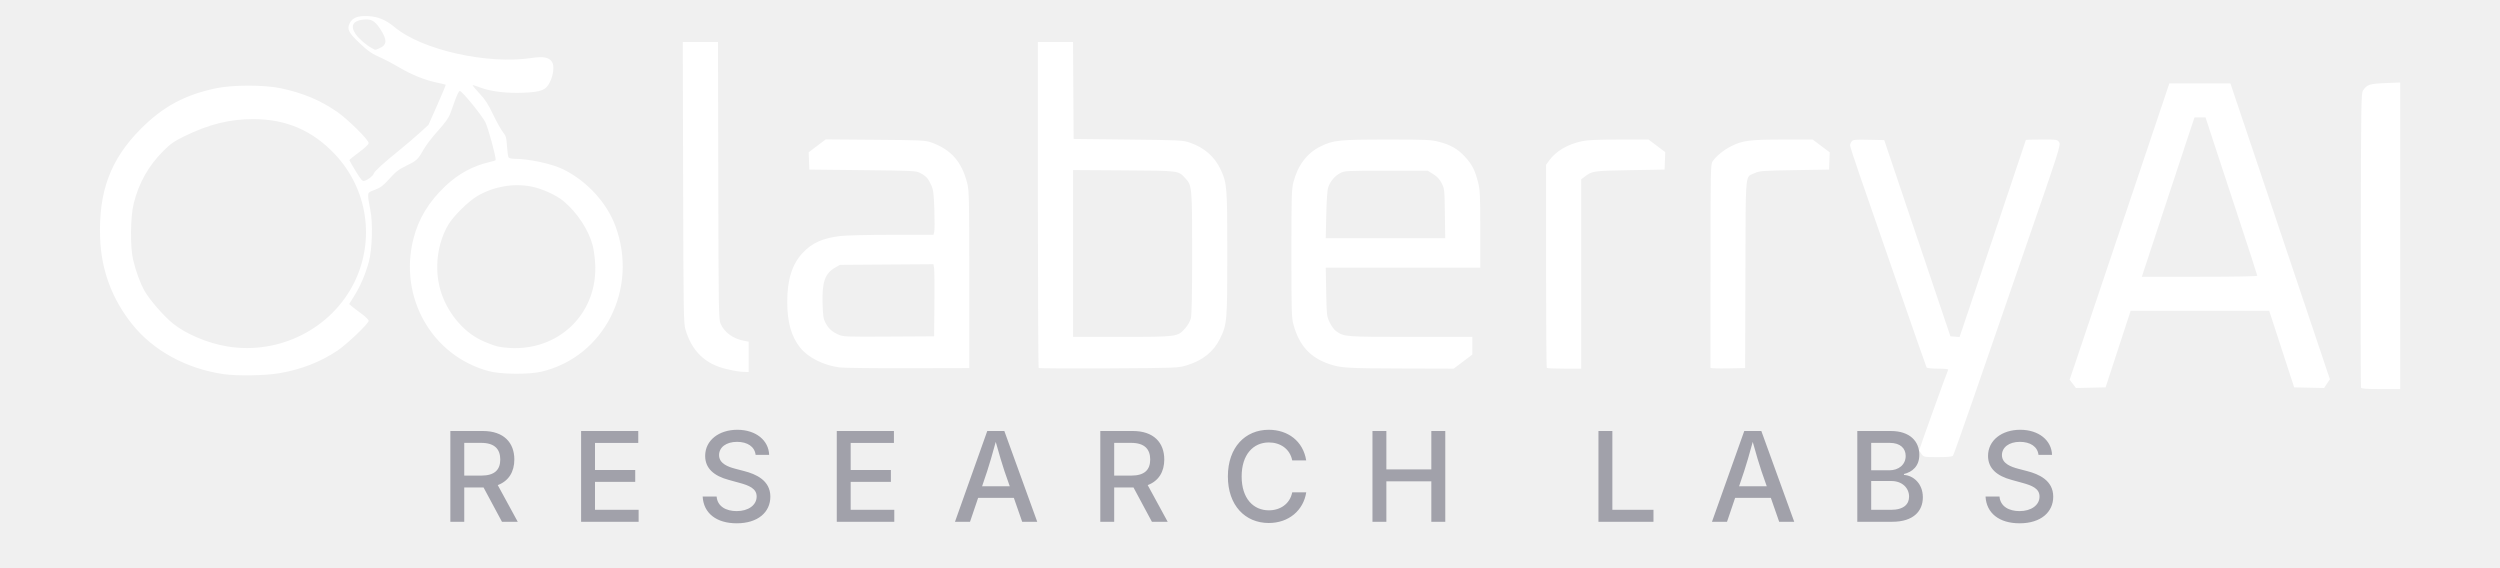
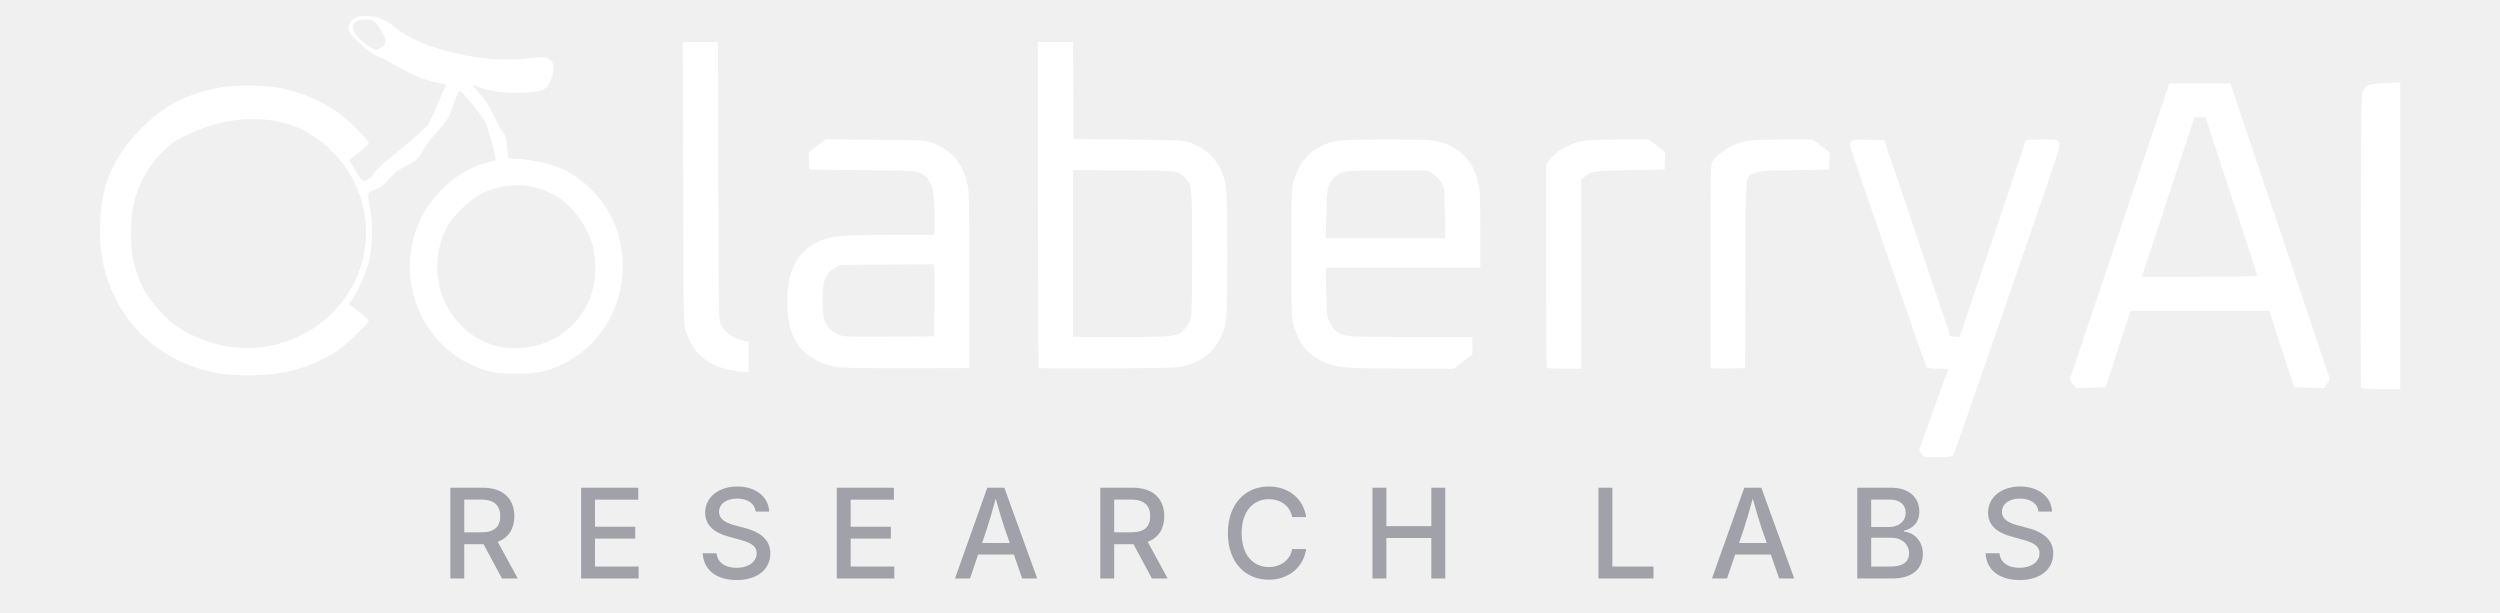
- <svg xmlns="http://www.w3.org/2000/svg" viewBox="0 30 2204 500">
+ <svg xmlns="http://www.w3.org/2000/svg" viewBox="0 30 2204 540">
  <path d="M 1878.38 304.00 L 1856.29 371.50 L 1843.22 371.78 L 1830.15 372.06 L 1827.38 368.42 L 1824.60 364.79 L 1850.55 287.66 C1864.82,245.24 1884.60,186.45 1894.50,157.02 L 1912.50 103.50 L 1966.31 103.50 L 1975.24 130.00 C1980.16,144.57 1999.90,203.27 2019.11,260.42 L 2054.04 364.35 L 2051.48 368.20 L 2048.93 372.06 L 2035.74 371.78 L 2022.54 371.50 L 2000.53 304.00 ZM 2116.00 102.71 L 2116.00 373.00 L 2098.97 373.00 C2086.19,373.00 2081.82,372.69 2081.45,371.74 C2081.19,371.05 2081.09,312.41 2081.24,241.45 C2081.48,120.11 2081.61,112.25 2083.26,109.72 C2086.62,104.60 2089.02,103.81 2103.00,103.24 ZM 1908.43 212.75 L 1888.24 274.00 L 1939.12 274.00 C1970.64,274.00 1990.00,273.64 1990.00,273.05 C1990.00,272.53 1982.83,250.36 1974.06,223.80 C1965.29,197.23 1955.03,166.05 1951.26,154.50 L 1944.40 133.50 L 1934.67 133.50 L 1931.65 142.50 C1929.99,147.45 1919.54,179.06 1908.43,212.75 Z" fill="white" />
  <path d="M 246.18 359.05 C233.92,361.15 209.14,361.56 197.35,359.87 C164.39,355.13 135.03,339.11 116.38,315.68 C98.67,293.44 89.31,268.20 88.27,239.92 C86.77,198.82 97.42,170.32 124.37,143.37 C143.83,123.91 162.76,113.71 190.31,107.84 C204.92,104.73 233.04,104.72 247.60,107.82 C267.39,112.04 282.58,118.43 297.50,128.81 C306.83,135.31 325.00,153.32 325.00,156.08 C325.00,157.29 321.96,160.21 316.52,164.23 C311.86,167.68 308.03,170.79 308.02,171.15 C308.01,171.50 310.53,175.90 313.62,180.93 C318.49,188.85 319.52,189.97 321.37,189.40 C324.70,188.36 328.82,185.14 329.49,183.03 C330.15,180.96 338.35,173.49 352.50,162.08 C357.45,158.09 365.15,151.52 369.61,147.47 L 377.71 140.11 L 385.52 122.55 C389.81,112.90 393.14,104.85 392.91,104.68 C392.69,104.50 389.11,103.65 384.96,102.77 C374.43,100.56 363.12,96.00 352.00,89.47 C346.77,86.41 340.48,83.01 338.00,81.93 C327.79,77.44 324.86,75.48 316.67,67.68 C307.21,58.66 305.79,55.76 308.27,50.55 C310.65,45.58 315.67,43.66 324.90,44.22 C333.50,44.73 340.35,47.64 348.00,54.02 C372.03,74.05 429.67,87.00 468.61,81.13 C479.09,79.54 483.96,80.49 486.67,84.62 C488.86,87.96 487.93,96.23 484.63,102.73 C481.23,109.46 477.28,111.02 461.97,111.74 C447.65,112.40 433.05,110.75 424.38,107.49 C420.74,106.12 417.31,105.00 416.76,105.00 C416.21,105.00 418.74,108.16 422.39,112.03 C427.65,117.60 430.19,121.49 434.64,130.78 C437.73,137.23 441.65,144.26 443.34,146.41 C446.09,149.90 446.48,151.26 446.97,158.91 C447.27,163.64 447.87,168.06 448.31,168.75 C448.76,169.44 451.00,170.00 453.31,170.00 C466.65,170.01 487.13,174.50 497.31,179.65 C517.68,189.96 534.81,208.65 542.41,228.88 C563.25,284.37 532.74,344.66 477.24,357.68 C466.08,360.30 441.48,360.05 430.91,357.20 C380.72,343.71 351.37,292.14 364.48,240.47 C368.98,222.74 377.99,207.90 392.73,193.95 C404.03,183.26 417.14,176.13 431.34,172.95 C434.45,172.25 437.00,171.41 437.00,171.08 C437.00,166.98 430.33,142.62 427.88,137.76 C424.79,131.64 407.82,110.79 405.44,110.20 C404.74,110.02 403.08,113.15 401.45,117.70 C399.92,121.99 397.83,127.75 396.81,130.50 C395.55,133.90 392.12,138.63 386.13,145.27 C381.29,150.64 375.78,157.75 373.91,161.07 C368.54,170.58 367.49,171.59 358.57,175.91 C351.56,179.30 349.04,181.23 343.44,187.46 C337.87,193.65 335.68,195.33 330.61,197.27 C324.74,199.53 324.50,199.75 324.57,203.06 C324.61,204.95 325.45,210.27 326.44,214.89 C328.85,226.16 328.18,249.85 325.12,261.04 C322.22,271.66 317.68,282.24 312.38,290.74 L 307.83 298.04 L 310.17 300.05 C311.45,301.15 315.31,304.10 318.75,306.61 C322.19,309.12 325.00,311.92 325.01,312.84 C325.02,315.21 305.71,333.64 297.46,339.13 C282.28,349.22 265.45,355.76 246.18,359.05 ZM 1046.00 352.14 C1038.63,354.36 1037.48,354.41 977.47,354.76 C943.91,354.95 916.12,354.79 915.72,354.39 C915.32,353.99 915.00,289.17 915.00,210.33 L 915.00 67.00 L 945.98 67.00 L 946.50 152.50 L 994.50 153.02 C1040.00,153.51 1042.82,153.65 1048.71,155.65 C1061.59,160.04 1070.75,167.97 1076.08,179.36 C1081.73,191.44 1081.97,194.35 1081.97,253.50 C1081.97,313.57 1081.76,315.94 1075.54,328.59 C1069.83,340.19 1060.23,347.84 1046.00,352.14 ZM 200.14 335.39 C246.22,343.12 292.55,319.67 312.58,278.49 C330.84,240.96 323.89,196.18 295.10,165.79 C275.39,144.99 252.22,135.04 223.38,135.01 C202.45,134.99 183.97,139.59 162.40,150.19 C153.41,154.60 150.30,156.78 144.04,163.03 C130.90,176.15 122.35,191.34 117.82,209.63 C114.97,221.14 114.69,247.38 117.29,258.70 C119.67,269.02 123.43,279.28 127.47,286.52 C131.75,294.16 144.49,308.79 152.48,315.23 C163.89,324.43 183.04,332.53 200.14,335.39 ZM 1289.79 348.80 L 1281.57 355.00 L 1236.04 354.87 C1187.61,354.74 1182.11,354.41 1172.01,351.00 C1155.02,345.28 1145.32,334.58 1140.27,316.00 C1138.68,310.15 1138.50,303.92 1138.50,253.50 C1138.50,203.60 1138.69,196.76 1140.24,190.75 C1144.09,175.75 1152.29,164.93 1164.25,159.05 C1175.45,153.56 1180.48,153.04 1222.59,153.02 C1257.30,153.00 1261.37,153.18 1268.41,154.98 C1278.74,157.62 1285.08,161.23 1291.45,168.12 C1297.72,174.89 1300.27,179.83 1302.99,190.45 C1304.81,197.58 1305.00,201.52 1305.00,232.16 L 1305.00 266.00 L 1168.78 266.00 L 1169.17 287.25 C1169.55,307.59 1169.68,308.74 1172.15,314.09 C1173.59,317.18 1176.11,320.65 1177.81,321.86 C1184.98,326.97 1185.35,327.00 1243.63,327.00 L 1298.00 327.00 L 1298.00 342.60 ZM 854.50 276.50 L 854.50 354.50 L 800.50 354.63 C770.80,354.70 743.65,354.38 740.16,353.93 C726.23,352.11 712.76,345.42 705.71,336.82 C697.69,327.03 694.03,314.26 694.03,296.00 C694.03,276.51 698.34,262.90 707.65,252.94 C715.81,244.22 725.23,239.98 740.65,238.09 C745.54,237.49 765.94,237.00 786.23,237.00 L 822.96 237.00 L 823.63 234.35 C823.99,232.89 824.04,224.14 823.73,214.92 C823.25,200.82 822.82,197.39 821.04,193.36 C818.41,187.42 816.59,185.37 811.50,182.64 C807.62,180.56 806.15,180.49 760.50,180.00 L 713.50 179.50 L 713.21 171.87 L 712.92 164.24 L 728.00 152.88 L 771.75 153.23 C812.97,153.55 815.83,153.69 821.21,155.64 C838.52,161.90 847.85,172.53 852.71,191.50 C854.36,197.94 854.50,204.78 854.50,276.50 ZM 438.51 335.38 C441.80,336.18 448.41,336.87 453.18,336.92 C495.57,337.32 527.23,304.18 524.69,262.04 C524.38,256.79 523.41,249.80 522.55,246.50 C518.96,232.80 508.93,217.47 497.00,207.47 C490.34,201.89 477.82,196.24 467.99,194.37 C452.39,191.41 435.24,194.46 421.00,202.72 C413.03,207.35 399.66,220.52 395.18,228.17 C385.49,244.70 382.82,266.64 388.20,285.50 C393.63,304.54 407.75,322.02 424.01,329.84 C428.69,332.09 435.21,334.59 438.51,335.38 ZM 946.00 179.92 L 946.00 327.00 L 988.82 327.00 C1037.87,327.00 1038.23,326.95 1044.88,319.40 C1047.15,316.83 1049.23,313.13 1049.88,310.55 C1050.64,307.56 1051.00,288.86 1051.00,253.24 C1051.00,195.32 1050.84,193.54 1045.18,187.35 C1038.74,180.32 1040.37,180.53 990.75,180.21 ZM 1721.74 431.75 C1721.05,432.63 1717.10,433.00 1708.45,433.00 C1696.35,433.00 1696.11,432.96 1694.07,430.37 C1692.93,428.92 1692.00,427.35 1692.00,426.90 C1692.00,425.90 1716.67,357.34 1717.53,355.95 C1717.89,355.37 1714.39,355.00 1708.62,355.00 C1703.39,355.00 1698.84,354.56 1698.51,354.01 C1698.17,353.47 1686.64,320.51 1672.89,280.76 C1659.13,241.02 1644.08,197.56 1639.44,184.18 C1634.80,170.80 1631.01,159.10 1631.03,158.18 C1631.05,157.26 1631.67,155.70 1632.41,154.72 C1633.61,153.14 1635.30,152.97 1647.45,153.22 L 1661.14 153.50 L 1678.17 204.00 C1687.53,231.77 1700.66,270.70 1707.35,290.50 L 1719.50 326.50 L 1723.53 326.80 L 1727.56 327.09 L 1731.71 314.80 C1733.98,308.03 1747.13,269.04 1760.92,228.15 C1774.72,187.25 1786.00,153.62 1786.00,153.40 C1786.00,153.18 1792.25,153.00 1799.89,153.00 C1813.47,153.00 1813.80,153.05 1815.36,155.42 C1816.88,157.75 1815.73,161.36 1785.88,247.67 C1768.79,297.08 1747.59,358.42 1738.77,384.00 C1729.94,409.58 1722.28,431.06 1721.74,431.75 ZM 660.00 331.22 L 660.00 358.00 L 656.25 357.86 C651.38,357.69 648.96,357.30 640.50,355.36 C621.81,351.08 609.92,339.63 604.30,320.50 C602.67,314.94 602.52,305.50 602.24,190.75 L 601.94 67.00 L 632.96 67.00 L 633.23 189.25 C633.48,304.51 633.60,311.73 635.30,315.50 C638.79,323.24 646.38,328.69 656.25,330.52 ZM 1394.00 188.10 L 1394.00 355.00 L 1379.17 355.00 C1371.01,355.00 1364.03,354.70 1363.67,354.33 C1363.30,353.97 1363.00,313.53 1363.00,264.48 L 1363.00 175.30 L 1365.87 171.34 C1371.76,163.21 1382.13,157.14 1394.67,154.48 C1399.61,153.44 1408.66,153.03 1427.41,153.02 L 1453.32 153.00 L 1460.70 158.55 L 1468.08 164.11 L 1467.79 171.80 L 1467.50 179.50 L 1437.00 180.02 C1404.82,180.56 1403.67,180.73 1397.25,185.62 ZM 1538.76 271.57 L 1538.50 354.50 L 1523.25 354.78 C1514.86,354.93 1507.99,354.70 1507.97,354.28 C1507.96,353.85 1507.96,313.29 1507.98,264.14 C1508.02,177.21 1508.07,174.70 1509.97,172.04 C1513.30,167.37 1519.68,162.19 1526.10,158.95 C1536.20,153.85 1542.46,153.04 1571.78,153.02 L 1598.06 153.00 L 1605.57 158.65 L 1613.08 164.30 L 1612.79 171.90 L 1612.50 179.50 L 1582.00 180.00 C1553.68,180.46 1551.18,180.65 1547.00,182.60 C1545.23,183.43 1543.84,183.75 1542.77,184.49 C1538.96,187.14 1538.94,195.23 1538.81,250.85 C1538.80,257.13 1538.78,264.02 1538.76,271.57 ZM 739.00 324.92 C743.32,326.89 745.06,326.96 783.50,326.73 L 823.50 326.50 L 823.79 298.00 C823.95,282.33 823.81,268.02 823.49,266.21 L 822.89 262.92 L 740.50 263.50 L 736.26 265.93 C727.25,271.09 724.61,278.66 725.18,297.68 C725.50,308.33 725.92,311.18 727.69,314.50 C730.40,319.62 733.38,322.37 739.00,324.92 ZM 1169.24 219.25 L 1168.77 240.00 L 1274.11 240.00 L 1273.80 218.22 C1273.51,197.12 1273.42,196.28 1270.95,191.48 C1269.13,187.96 1266.98,185.64 1263.52,183.51 L 1258.66 180.50 L 1222.08 180.50 C1186.10,180.50 1185.43,180.54 1181.31,182.74 C1176.68,185.21 1172.96,189.64 1171.00,195.00 C1170.18,197.23 1169.54,206.01 1169.24,219.25 ZM 327.43 72.21 C329.34,73.27 330.09,73.78 330.86,73.82 C331.48,73.85 332.12,73.58 333.36,73.04 C333.64,72.93 333.94,72.80 334.28,72.65 C341.39,69.68 341.57,65.08 334.96,55.18 C330.25,48.12 327.07,46.48 319.83,47.33 C310.97,48.38 308.67,53.03 313.55,60.07 C316.29,64.03 322.51,69.47 327.43,72.21 Z" fill="white" />
-   <text x="1102" y="490" text-anchor="middle" font-family="Inter, 'Helvetica Neue', Arial, sans-serif" font-weight="500" font-size="110" letter-spacing="0.40em" fill="#A1A1AA">RESEARCH LABS</text>
+   <text x="1102" y="540" text-anchor="middle" font-family="Inter, 'Helvetica Neue', Arial, sans-serif" font-weight="500" font-size="110" letter-spacing="0.40em" fill="#A1A1AA">RESEARCH LABS</text>
</svg>
